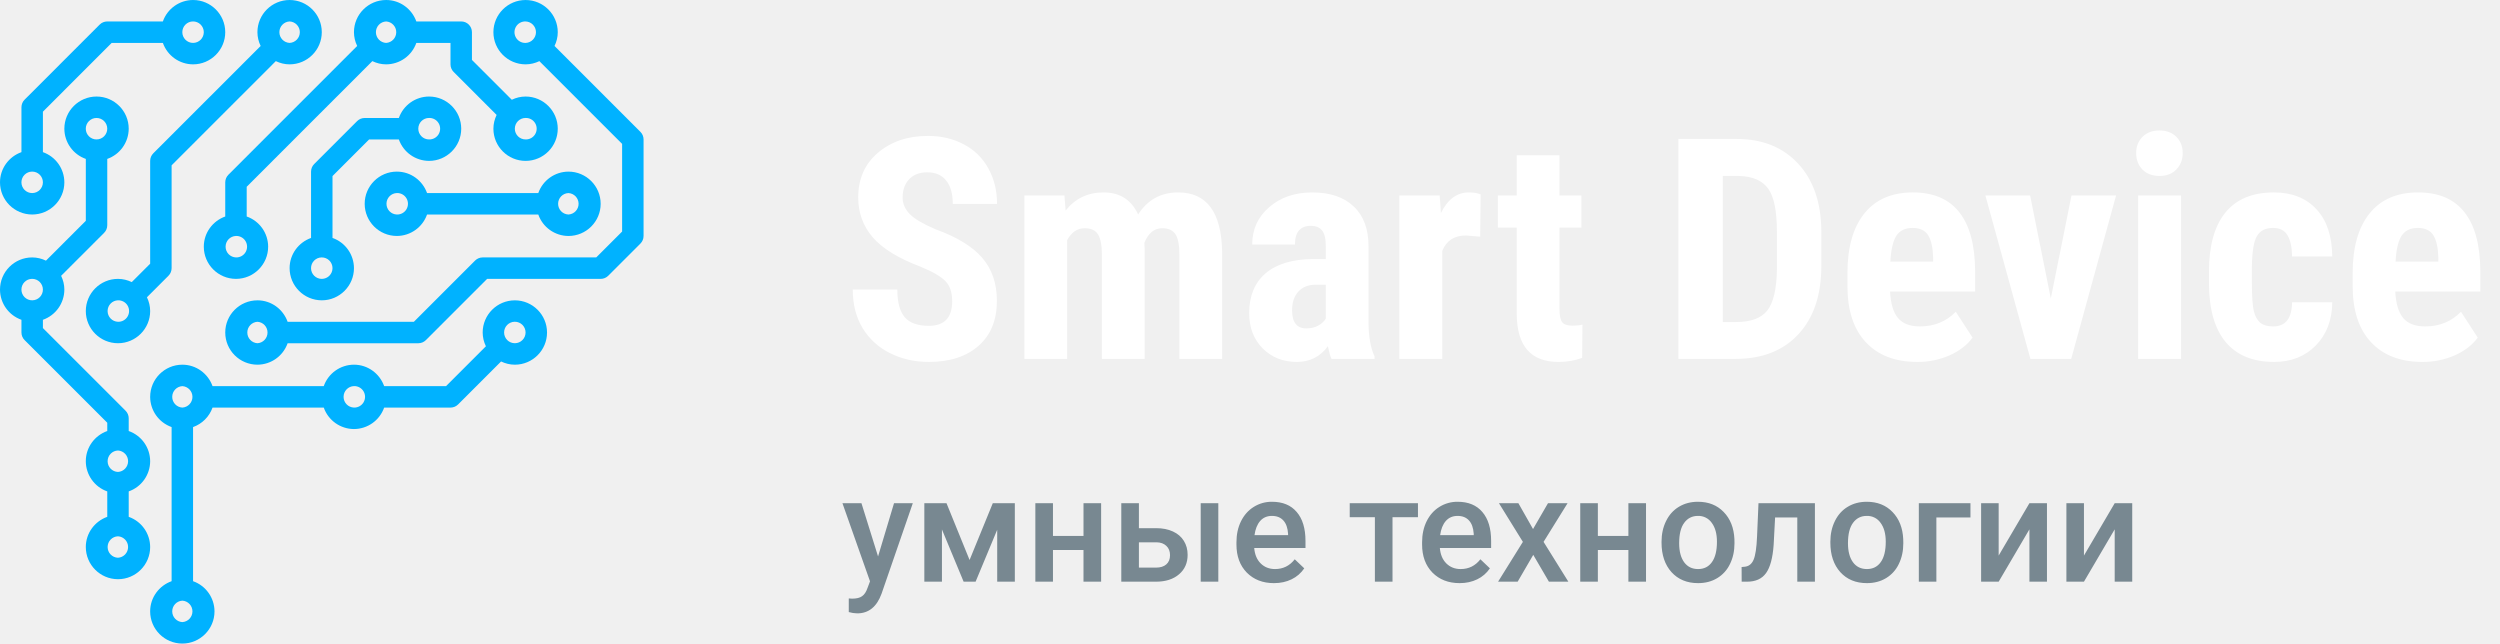
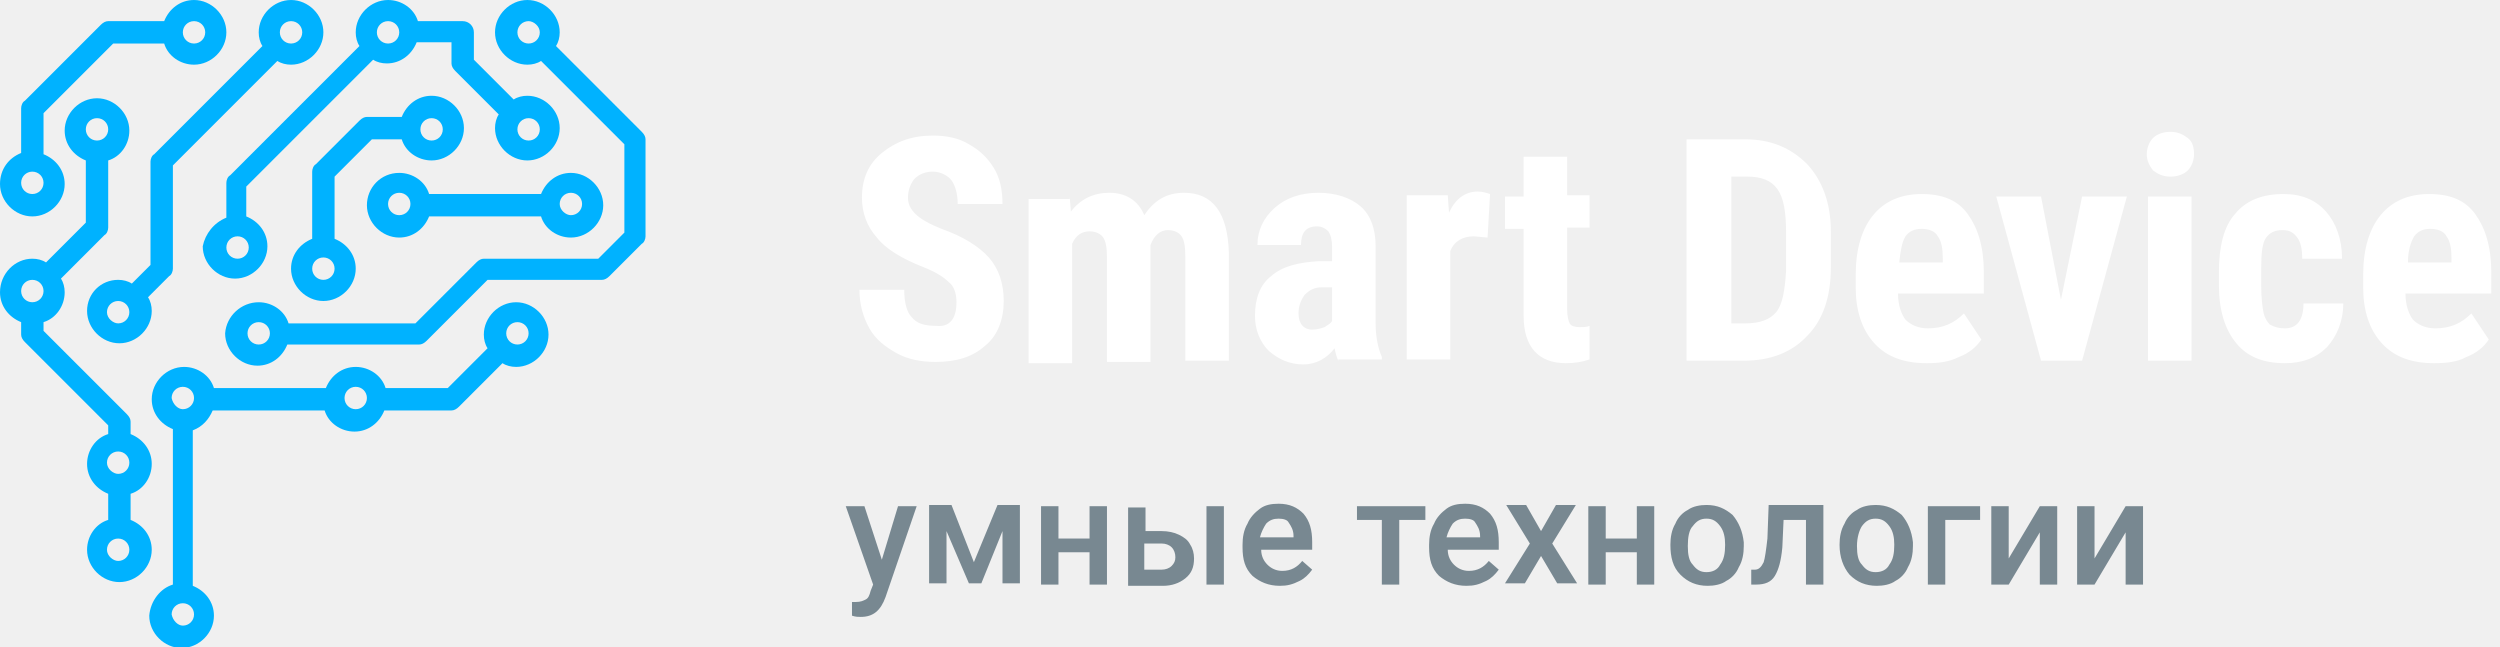
- <svg xmlns="http://www.w3.org/2000/svg" width="202" height="52" fill="none">
-   <path d="M76.936 24.337c0-.724-.188-1.27-.562-1.636-.366-.374-1.038-.76-2.014-1.16-1.782-.675-3.064-1.464-3.845-2.368-.782-.911-1.172-1.985-1.172-3.222 0-1.498.529-2.698 1.587-3.601 1.066-.912 2.417-1.368 4.052-1.368 1.09 0 2.063.232 2.918.696a4.708 4.708 0 011.965 1.941c.464.838.696 1.79.696 2.857h-3.577c0-.83-.179-1.461-.537-1.892-.35-.44-.858-.66-1.526-.66-.626 0-1.115.188-1.465.562-.35.366-.524.862-.524 1.49 0 .487.195.93.586 1.33.39.39 1.082.797 2.075 1.22 1.733.627 2.99 1.396 3.772 2.308.79.911 1.184 2.07 1.184 3.479 0 1.546-.493 2.754-1.477 3.625-.985.87-2.324 1.306-4.016 1.306-1.148 0-2.194-.236-3.138-.708a5.35 5.35 0 01-2.221-2.026c-.53-.88-.794-1.917-.794-3.113h3.601c0 1.025.2 1.77.599 2.234.398.464 1.05.696 1.953.696 1.253 0 1.88-.664 1.88-1.99zm9.07-8.545l.097 1.22c.773-.976 1.794-1.464 3.064-1.464 1.318 0 2.25.594 2.795 1.782.757-1.188 1.835-1.782 3.235-1.782 2.311 0 3.495 1.599 3.552 4.797V29h-3.454v-8.435c0-.765-.106-1.31-.317-1.636-.212-.325-.57-.488-1.075-.488-.643 0-1.123.395-1.44 1.184l.024.415V29h-3.454v-8.41c0-.758-.102-1.303-.305-1.636-.204-.342-.566-.513-1.087-.513-.594 0-1.066.321-1.416.964V29h-3.454V15.792h3.234zM107.586 29c-.097-.203-.195-.545-.293-1.025-.618.846-1.456 1.27-2.514 1.27-1.107 0-2.027-.367-2.759-1.1-.724-.732-1.086-1.68-1.086-2.844 0-1.383.439-2.453 1.318-3.21.887-.757 2.161-1.144 3.821-1.16h1.05V19.87c0-.594-.102-1.013-.306-1.257-.203-.244-.5-.366-.891-.366-.862 0-1.294.504-1.294 1.513h-3.454c0-1.22.455-2.226 1.367-3.015.919-.797 2.079-1.196 3.479-1.196 1.448 0 2.567.378 3.357 1.135.797.749 1.196 1.823 1.196 3.223v6.213c.016 1.14.179 2.03.488 2.674V29h-3.479zm-2.038-2.466c.382 0 .708-.077.976-.232.269-.154.468-.337.599-.55v-2.746h-.831c-.585 0-1.049.188-1.391.562-.334.374-.501.875-.501 1.501 0 .977.383 1.465 1.148 1.465zm14.05-7.41l-1.147-.097c-.944 0-1.583.415-1.917 1.245V29h-3.467V15.792h3.26l.097 1.428c.546-1.115 1.298-1.672 2.259-1.672.39 0 .708.053.952.159l-.037 3.418zm6.409-6.58v3.248h1.77v2.6h-1.77v6.555c0 .521.069.88.207 1.075.147.195.424.293.83.293.334 0 .607-.029.818-.086l-.024 2.686c-.586.22-1.221.33-1.904.33-2.23 0-3.357-1.279-3.382-3.834v-7.019h-1.526v-2.6h1.526v-3.247h3.455zM135.615 29V11.227h4.699c2.076 0 3.728.659 4.957 1.977 1.236 1.319 1.867 3.125 1.892 5.42v2.88c0 2.336-.619 4.172-1.856 5.506-1.229 1.327-2.925 1.99-5.09 1.99h-4.602zm3.589-14.783v11.804h1.074c1.196 0 2.038-.313 2.527-.94.488-.634.744-1.725.769-3.27v-3.09c0-1.66-.232-2.815-.696-3.466-.464-.66-1.253-1.005-2.368-1.038h-1.306zm15.71 15.027c-1.774 0-3.157-.529-4.15-1.587-.993-1.058-1.49-2.571-1.49-4.54v-1.05c0-2.084.456-3.691 1.368-4.822.911-1.132 2.217-1.697 3.918-1.697 1.66 0 2.909.533 3.748 1.599.838 1.058 1.265 2.629 1.281 4.712v1.697h-6.872c.049.976.264 1.692.647 2.148.382.448.972.671 1.77.671 1.155 0 2.12-.394 2.893-1.184l1.355 2.088c-.423.586-1.038 1.062-1.843 1.428a6.392 6.392 0 01-2.625.537zm-2.173-8.105h3.455v-.318c-.016-.79-.147-1.387-.391-1.794-.244-.407-.667-.61-1.269-.61-.603 0-1.042.215-1.319.646-.268.432-.427 1.123-.476 2.076zm12.964 2.978l1.672-8.325h3.602L167.353 29h-3.296l-3.638-13.208h3.614l1.672 8.325zM176.228 29h-3.467V15.792h3.467V29zm-3.626-16.626c0-.537.171-.976.513-1.318.342-.342.797-.513 1.367-.513s1.025.17 1.367.513c.342.342.513.78.513 1.318 0 .529-.171.968-.513 1.318-.334.35-.789.525-1.367.525s-1.038-.175-1.379-.525c-.334-.35-.501-.789-.501-1.318zm11.072 14.001c1.001 0 1.509-.65 1.526-1.953h3.247c-.016 1.44-.46 2.604-1.331 3.492-.871.887-1.994 1.33-3.369 1.33-1.701 0-2.999-.529-3.894-1.587-.895-1.058-1.351-2.616-1.367-4.675v-1.05c0-2.075.439-3.658 1.318-4.748.887-1.09 2.193-1.636 3.919-1.636 1.456 0 2.604.451 3.442 1.355.838.895 1.266 2.169 1.282 3.82H185.2c-.008-.74-.131-1.31-.367-1.708-.236-.4-.626-.599-1.171-.599-.603 0-1.034.216-1.294.648-.261.423-.399 1.249-.415 2.477v1.343c0 1.075.053 1.827.158 2.259.106.423.281.736.525.94.244.195.59.293 1.038.293zm12.06 2.87c-1.774 0-3.157-.53-4.15-1.588-.993-1.058-1.489-2.571-1.489-4.54v-1.05c0-2.084.455-3.691 1.367-4.822.911-1.132 2.218-1.697 3.918-1.697 1.661 0 2.91.533 3.748 1.599.838 1.058 1.265 2.629 1.282 4.712v1.697h-6.873c.049.976.265 1.692.647 2.148.383.448.973.671 1.77.671 1.156 0 2.12-.394 2.893-1.184l1.355 2.088c-.423.586-1.037 1.062-1.843 1.428a6.392 6.392 0 01-2.625.537zm-2.172-8.106h3.454v-.318c-.016-.79-.146-1.387-.391-1.794-.244-.407-.667-.61-1.269-.61-.602 0-1.042.215-1.318.646-.269.432-.428 1.123-.476 2.076z" fill="#fff" />
-   <path d="M70.947 44.96l1.29-4.3h1.517l-2.52 7.3c-.386 1.067-1.043 1.6-1.968 1.6a2.55 2.55 0 01-.686-.105v-1.102l.27.018c.359 0 .629-.066.808-.2.184-.128.328-.347.434-.655l.205-.545-2.227-6.31h1.536l1.341 4.3zm7.395.288l1.875-4.588h1.781V47h-1.424v-4.195L78.828 47h-.967l-1.752-4.219V47h-1.423v-6.34h1.792l1.864 4.588zM88.97 47h-1.424v-2.56H85.08V47h-1.424v-6.34h1.424v2.643h2.467V40.66h1.424V47zm3.052-4.324h1.395c.52 0 .973.09 1.36.27.386.179.679.431.878.755.203.324.305.701.305 1.131 0 .652-.23 1.176-.692 1.57-.46.395-1.074.594-1.84.598H90.6v-6.34h1.424v2.016zM98.44 47h-1.423v-6.34h1.423V47zm-6.416-3.182v2.045h1.39c.347 0 .62-.086.82-.258.203-.175.304-.423.304-.744 0-.32-.1-.572-.299-.755-.195-.188-.46-.284-.797-.288h-1.418zm10.916 3.3c-.902 0-1.634-.284-2.197-.85-.558-.57-.838-1.328-.838-2.274v-.176c0-.633.121-1.197.364-1.693.246-.5.589-.889 1.031-1.166a2.715 2.715 0 011.476-.416c.864 0 1.53.275 1.998.826.473.55.709 1.33.709 2.338v.574h-4.142c.043.524.217.938.521 1.242.309.305.696.457 1.16.457.653 0 1.184-.263 1.594-.79l.768.732a2.58 2.58 0 01-1.02.885c-.422.207-.896.31-1.424.31zm-.169-5.433c-.391 0-.708.137-.95.41-.238.274-.39.655-.457 1.143h2.713v-.105c-.031-.477-.158-.836-.381-1.078-.222-.246-.531-.37-.925-.37zm11.8.106h-2.056V47h-1.424v-5.209h-2.033v-1.13h5.513v1.13zm3.369 5.326c-.902 0-1.634-.283-2.197-.85-.558-.57-.838-1.328-.838-2.273v-.176c0-.633.121-1.197.364-1.693.246-.5.589-.889 1.031-1.166a2.715 2.715 0 011.476-.416c.864 0 1.53.275 1.998.826.473.55.709 1.33.709 2.338v.574h-4.142c.043.524.217.938.521 1.242.309.305.696.457 1.16.457.653 0 1.184-.263 1.594-.79l.768.732a2.58 2.58 0 01-1.02.885c-.422.207-.896.31-1.424.31zm-.169-5.431c-.391 0-.708.136-.95.41-.238.273-.39.654-.457 1.142h2.713v-.105c-.031-.477-.158-.836-.381-1.078-.222-.246-.531-.37-.925-.37zm6.099 1.06l1.207-2.086h1.582l-1.939 3.123L126.723 47h-1.571l-1.265-2.168-1.26 2.168h-1.582l2.004-3.217-1.934-3.123h1.571l1.183 2.086zM132.998 47h-1.424v-2.56h-2.467V47h-1.423v-6.34h1.423v2.643h2.467V40.66h1.424V47zm1.254-3.228c0-.622.123-1.18.369-1.676.246-.5.592-.883 1.037-1.149.446-.27.957-.404 1.535-.404.856 0 1.549.275 2.08.826.536.55.825 1.281.868 2.191l.005.334c0 .626-.121 1.184-.363 1.676a2.638 2.638 0 01-1.031 1.143c-.445.27-.961.404-1.547.404-.894 0-1.611-.297-2.15-.89-.535-.598-.803-1.393-.803-2.385v-.07zm1.424.123c0 .652.135 1.164.404 1.535.27.367.645.55 1.125.55.481 0 .854-.187 1.119-.562.27-.375.405-.924.405-1.646 0-.641-.139-1.149-.417-1.524a1.31 1.31 0 00-1.119-.563c-.464 0-.834.186-1.107.557-.274.367-.41.918-.41 1.653zm10.969-3.235V47h-1.424v-5.191h-1.793l-.117 2.209c-.075 1.062-.28 1.826-.616 2.29-.332.462-.841.692-1.529.692h-.439l-.006-1.184.293-.029c.312-.043.539-.232.679-.568.145-.34.237-.957.276-1.852l.117-2.707h4.559zm1.248 3.112c0-.622.123-1.18.369-1.676.246-.5.592-.883 1.037-1.149.445-.27.957-.404 1.535-.404.855 0 1.549.275 2.08.826.535.55.824 1.281.867 2.191l.006.334c0 .626-.121 1.184-.363 1.676a2.638 2.638 0 01-1.031 1.143c-.446.27-.961.404-1.547.404-.895 0-1.612-.297-2.151-.89-.535-.598-.802-1.393-.802-2.385v-.07zm1.423.123c0 .652.135 1.164.405 1.535.269.367.644.55 1.125.55.48 0 .853-.187 1.119-.562.269-.375.404-.924.404-1.646 0-.641-.139-1.149-.416-1.524a1.31 1.31 0 00-1.119-.563c-.465 0-.834.186-1.107.557-.274.367-.411.918-.411 1.653zm9.897-2.086h-2.754V47h-1.418v-6.34h4.172v1.149zm4.764-1.149h1.418V47h-1.418v-4.23L161.492 47h-1.418v-6.34h1.418v4.23l2.485-4.23zm6.89 0h1.418V47h-1.418v-4.23L168.383 47h-1.418v-6.34h1.418v4.23l2.484-4.23z" fill="#788891" />
-   <path d="M32.067 13.867c1.128 0 2.081.727 2.44 1.733h8.986a2.596 2.596 0 012.44-1.733c1.434 0 2.6 1.166 2.6 2.6 0 1.433-1.166 2.6-2.6 2.6a2.597 2.597 0 01-2.44-1.734h-8.987a2.597 2.597 0 01-2.44 1.733 2.603 2.603 0 01-2.6-2.6c0-1.433 1.167-2.6 2.6-2.6zm13.866 3.466a.868.868 0 000-1.733.867.867 0 000 1.733zm-13.866 0a.868.868 0 10-.002-1.735.868.868 0 00.002 1.735z" fill="#00B2FF" />
-   <path d="M25.133 19.226v-5.36c0-.23.091-.45.254-.612l3.467-3.467a.864.864 0 01.613-.254h2.76a2.596 2.596 0 012.44-1.733c1.433 0 2.6 1.166 2.6 2.6 0 1.433-1.167 2.6-2.6 2.6a2.596 2.596 0 01-2.44-1.733h-2.402l-2.958 2.958v5a2.596 2.596 0 011.733 2.441c0 1.434-1.167 2.6-2.6 2.6a2.603 2.603 0 01-2.6-2.6c0-1.128.727-2.081 1.733-2.44zm9.534-7.96a.868.868 0 10-.002-1.735.868.868 0 00.002 1.736zM26 22.534a.867.867 0 10-.002-1.735.867.867 0 00.002 1.735zm-16.467-.001c.4 0 .775.098 1.114.26l1.486-1.485V13c0-.23.091-.45.254-.613l8.674-8.673A2.556 2.556 0 0120.8 2.6c0-1.433 1.166-2.6 2.6-2.6C24.834 0 26 1.167 26 2.6s-1.166 2.6-2.6 2.6c-.4 0-.775-.098-1.114-.261l-8.42 8.42v8.307c0 .23-.09.451-.253.613l-1.74 1.74c.162.34.26.714.26 1.114 0 1.433-1.166 2.6-2.6 2.6a2.603 2.603 0 01-2.6-2.6c0-1.433 1.167-2.6 2.6-2.6zM23.4 3.467a.868.868 0 000-1.734.868.868 0 000 1.734zM9.533 26a.868.868 0 10-.001-1.735A.868.868 0 009.533 26zm-7.8-13.707V8.667c0-.231.091-.451.254-.613l6.067-6.067a.864.864 0 01.613-.254h4.492A2.597 2.597 0 0115.6 0c1.433 0 2.6 1.167 2.6 2.6s-1.167 2.6-2.6 2.6a2.597 2.597 0 01-2.44-1.733H9.024L3.467 9.025v3.268a2.596 2.596 0 011.733 2.44c0 1.433-1.167 2.6-2.6 2.6a2.603 2.603 0 01-2.6-2.6c0-1.128.727-2.082 1.733-2.44zM15.6 3.467a.867.867 0 10-.002-1.735.867.867 0 00.002 1.735zM2.6 15.6a.867.867 0 10-.002-1.735A.867.867 0 002.6 15.6zm11.266 31.36V34.507a2.597 2.597 0 01-1.733-2.44c0-1.434 1.167-2.6 2.6-2.6 1.129 0 2.082.726 2.44 1.733h8.986a2.597 2.597 0 012.441-1.734c1.128 0 2.082.727 2.44 1.733h5.001l3.22-3.22A2.557 2.557 0 0139 26.867c0-1.433 1.166-2.6 2.6-2.6 1.433 0 2.6 1.167 2.6 2.6 0 1.434-1.167 2.6-2.6 2.6-.4 0-.775-.098-1.114-.26l-3.473 3.473a.864.864 0 01-.613.254h-5.36a2.597 2.597 0 01-2.44 1.733 2.597 2.597 0 01-2.44-1.733h-8.987a2.598 2.598 0 01-1.574 1.574V46.96a2.596 2.596 0 011.733 2.44c0 1.434-1.166 2.6-2.6 2.6a2.603 2.603 0 01-2.6-2.6c0-1.128.728-2.082 1.734-2.44zM41.6 27.732a.867.867 0 10-.002-1.735.867.867 0 00.002 1.735zm-13 5.2a.868.868 0 10-.002-1.735.868.868 0 00.002 1.735zM14.733 50.266a.868.868 0 000-1.733.868.868 0 000 1.733zm0-17.333a.868.868 0 000-1.733.868.868 0 000 1.733z" fill="#00B2FF" />
-   <path d="M18.2 17.492v-2.759c0-.23.091-.45.254-.613L28.86 3.714A2.556 2.556 0 0128.6 2.6c0-1.433 1.166-2.6 2.6-2.6 1.128 0 2.082.727 2.44 1.733h3.627c.478 0 .866.388.866.867v2.241l3.22 3.22a2.556 2.556 0 011.114-.261c1.433 0 2.6 1.166 2.6 2.6 0 1.433-1.167 2.6-2.6 2.6a2.603 2.603 0 01-2.6-2.6c0-.4.098-.775.26-1.114l-3.473-3.473A.863.863 0 0136.4 5.2V3.467h-2.76A2.596 2.596 0 0131.2 5.2c-.4 0-.775-.098-1.114-.261L19.933 15.092v2.4a2.596 2.596 0 011.734 2.441c0 1.433-1.167 2.6-2.6 2.6a2.603 2.603 0 01-2.6-2.6c0-1.128.727-2.082 1.733-2.44zm24.267-6.226a.868.868 0 10-.002-1.735.868.868 0 00.002 1.736zM31.2 3.467a.868.868 0 000-1.733.868.868 0 000 1.734zM19.067 20.8a.868.868 0 10-.002-1.735.868.868 0 00.002 1.735z" fill="#00B2FF" />
-   <path d="M20.8 24.266c1.128 0 2.082.727 2.44 1.734h10.201l4.946-4.946A.864.864 0 0139 20.8h9.175l2.092-2.092v-7.083L43.58 4.94c-.338.163-.713.26-1.113.26a2.603 2.603 0 01-2.6-2.599c0-1.433 1.166-2.6 2.6-2.6 1.433 0 2.6 1.167 2.6 2.6 0 .4-.098.775-.261 1.114l6.94 6.94a.863.863 0 01.254.613v7.8c0 .23-.091.45-.254.612l-2.6 2.6a.864.864 0 01-.613.254H39.36l-4.946 4.946a.864.864 0 01-.613.254H23.24a2.596 2.596 0 01-2.44 1.733 2.603 2.603 0 01-2.6-2.6c0-1.433 1.166-2.6 2.6-2.6zM42.467 1.733a.868.868 0 10.001 1.735.868.868 0 00-.001-1.735zm-21.667 26a.868.868 0 000-1.733.868.868 0 000 1.733zM2.6 20.8c.4 0 .775.098 1.114.26l3.22-3.219v-5A2.596 2.596 0 015.2 10.4c0-1.434 1.167-2.6 2.6-2.6s2.6 1.166 2.6 2.6a2.596 2.596 0 01-1.733 2.44v5.36c0 .23-.091.45-.254.613l-3.474 3.473c.163.339.261.713.261 1.114a2.597 2.597 0 01-1.733 2.44v.668l6.679 6.679a.863.863 0 01.254.613v1.026a2.596 2.596 0 011.733 2.44 2.596 2.596 0 01-1.733 2.44v2.054a2.596 2.596 0 011.733 2.44c0 1.434-1.166 2.6-2.6 2.6a2.603 2.603 0 01-2.6-2.6c0-1.128.727-2.082 1.734-2.44v-2.053a2.596 2.596 0 01-1.734-2.44c0-1.13.727-2.083 1.734-2.441v-.668l-6.68-6.679a.863.863 0 01-.254-.613V25.84A2.597 2.597 0 010 23.4c0-1.434 1.167-2.6 2.6-2.6zm5.2-9.534a.867.867 0 10-.002-1.734.867.867 0 00.002 1.735zm1.733 33.8a.868.868 0 000-1.733.867.867 0 000 1.733zm0-6.933a.868.868 0 000-1.733.867.867 0 000 1.733zM2.6 24.266a.867.867 0 10-.002-1.735.867.867 0 00.002 1.735z" fill="#00B2FF" />
+ <svg xmlns="http://www.w3.org/2000/svg" version="1.1" id="Layer_1" x="0" y="0" viewBox="-1548 1125 201 52" xml:space="preserve">
+   <style>.st2{fill:#00b2ff}</style>
+   <path d="M-1471.1 1149.3c0-.7-.2-1.3-.6-1.6-.4-.4-1-.8-2-1.2-1.8-.7-3.1-1.5-3.8-2.4-.8-.9-1.2-2-1.2-3.2 0-1.5.5-2.7 1.6-3.6 1.1-.9 2.4-1.4 4.1-1.4 1.1 0 2.1.2 2.9.7.9.5 1.5 1.1 2 1.9.5.8.7 1.8.7 2.9h-3.6c0-.8-.2-1.5-.5-1.9-.3-.4-.9-.7-1.5-.7s-1.1.2-1.5.6c-.3.4-.5.9-.5 1.5 0 .5.2.9.6 1.3.4.4 1.1.8 2.1 1.2 1.7.6 3 1.4 3.8 2.3.8.9 1.2 2.1 1.2 3.5 0 1.5-.5 2.8-1.5 3.6-1 .9-2.3 1.3-4 1.3-1.1 0-2.2-.2-3.1-.7-.9-.5-1.7-1.1-2.2-2-.5-.9-.8-1.9-.8-3.1h3.6c0 1 .2 1.8.6 2.2.4.5 1 .7 2 .7 1 .1 1.6-.5 1.6-1.9zm9.1-8.5l.1 1.2c.8-1 1.8-1.5 3.1-1.5s2.3.6 2.8 1.8c.8-1.2 1.8-1.8 3.2-1.8 2.3 0 3.5 1.6 3.6 4.8v8.7h-3.5v-8.4c0-.8-.1-1.3-.3-1.6s-.6-.5-1.1-.5c-.6 0-1.1.4-1.4 1.2v9.4h-3.5v-8.4c0-.8-.1-1.3-.3-1.6-.2-.3-.6-.5-1.1-.5-.6 0-1.1.3-1.4 1v9.6h-3.5V1141h3.3zm21.6 13.2c-.1-.2-.2-.5-.3-1-.6.8-1.5 1.3-2.5 1.3-1.1 0-2-.4-2.8-1.1-.7-.7-1.1-1.7-1.1-2.8 0-1.4.4-2.5 1.3-3.2.9-.8 2.2-1.1 3.8-1.2h1.1v-1.1c0-.6-.1-1-.3-1.3-.2-.2-.5-.4-.9-.4-.9 0-1.3.5-1.3 1.5h-3.5c0-1.2.5-2.2 1.4-3 .9-.8 2.1-1.2 3.5-1.2s2.6.4 3.4 1.1c.8.7 1.2 1.8 1.2 3.2v6.2c0 1.1.2 2 .5 2.7v.2h-3.5zm-2.1-2.5c.4 0 .7-.1 1-.2.3-.2.5-.3.6-.5v-2.7h-.8c-.6 0-1 .2-1.4.6-.3.4-.5.9-.5 1.5 0 .8.4 1.3 1.1 1.3zm14.1-7.4l-1.1-.1c-.9 0-1.6.4-1.9 1.2v8.7h-3.5v-13.2h3.3l.1 1.4c.5-1.1 1.3-1.7 2.3-1.7.4 0 .7.1 1 .2l-.2 3.5zm6.4-6.6v3.2h1.8v2.6h-1.8v6.6c0 .5.1.9.2 1.1.1.2.4.3.8.3.3 0 .6 0 .8-.1v2.7c-.6.2-1.2.3-1.9.3-2.2 0-3.4-1.3-3.4-3.8v-7h-1.5v-2.6h1.5v-3.2h3.5zm9.6 16.5v-17.8h4.7c2.1 0 3.7.7 5 2 1.2 1.3 1.9 3.1 1.9 5.4v2.9c0 2.3-.6 4.2-1.9 5.5-1.2 1.3-2.9 2-5.1 2h-4.6zm3.6-14.8v11.8h1.1c1.2 0 2-.3 2.5-.9.5-.6.7-1.7.8-3.3v-3.1c0-1.7-.2-2.8-.7-3.5-.5-.7-1.3-1-2.4-1h-1.3zm15.7 15c-1.8 0-3.2-.5-4.2-1.6s-1.5-2.6-1.5-4.5v-1c0-2.1.5-3.7 1.4-4.8.9-1.1 2.2-1.7 3.9-1.7 1.7 0 2.9.5 3.7 1.6.8 1.1 1.3 2.6 1.3 4.7v1.7h-6.9c0 1 .3 1.7.6 2.1.4.4 1 .7 1.8.7 1.2 0 2.1-.4 2.9-1.2l1.4 2.1c-.4.6-1 1.1-1.8 1.4-.8.4-1.6.5-2.6.5zm-2.2-8.1h3.5v-.3c0-.8-.1-1.4-.4-1.8-.2-.4-.7-.6-1.3-.6-.6 0-1 .2-1.3.6-.3.5-.4 1.2-.5 2.1zm13 3l1.7-8.3h3.6l-3.6 13.2h-3.3l-3.6-13.2h3.6l1.6 8.3zm10.5 4.9h-3.5v-13.2h3.5v13.2zm-3.6-16.6c0-.5.2-1 .5-1.3s.8-.5 1.4-.5c.6 0 1 .2 1.4.5s.5.8.5 1.3-.2 1-.5 1.3c-.3.3-.8.5-1.4.5-.6 0-1-.2-1.4-.5-.3-.4-.5-.8-.5-1.3zm11.1 14c1 0 1.5-.7 1.5-2h3.2c0 1.4-.5 2.6-1.3 3.5-.9.9-2 1.3-3.4 1.3-1.7 0-3-.5-3.9-1.6s-1.4-2.6-1.4-4.7v-1c0-2.1.4-3.7 1.3-4.7.9-1.1 2.2-1.6 3.9-1.6 1.5 0 2.6.5 3.4 1.4.8.9 1.3 2.2 1.3 3.8h-3.2c0-.7-.1-1.3-.4-1.7s-.6-.6-1.2-.6-1 .2-1.3.6c-.3.4-.4 1.2-.4 2.5v1.3c0 1.1.1 1.8.2 2.3.1.4.3.7.5.9.4.2.7.3 1.2.3zm12 2.8c-1.8 0-3.2-.5-4.2-1.6s-1.5-2.6-1.5-4.5v-1c0-2.1.5-3.7 1.4-4.8.9-1.1 2.2-1.7 3.9-1.7 1.7 0 2.9.5 3.7 1.6.8 1.1 1.3 2.6 1.3 4.7v1.7h-6.9c0 1 .3 1.7.6 2.1.4.4 1 .7 1.8.7 1.2 0 2.1-.4 2.9-1.2l1.4 2.1c-.4.6-1 1.1-1.8 1.4-.7.4-1.6.5-2.6.5zm-2.1-8.1h3.5v-.3c0-.8-.1-1.4-.4-1.8-.2-.4-.7-.6-1.3-.6-.6 0-1 .2-1.3.6-.3.5-.5 1.2-.5 2.1z" fill="#fff" />
+   <path d="M-1477.1 1170l1.3-4.3h1.5l-2.5 7.3c-.4 1.1-1 1.6-2 1.6-.2 0-.4 0-.7-.1v-1.1h.3c.4 0 .6-.1.8-.2.2-.1.3-.3.4-.7l.2-.5-2.2-6.3h1.5l1.4 4.3zm7.4.2l1.9-4.6h1.8v6.3h-1.4v-4.2l-1.7 4.2h-1l-1.8-4.2v4.2h-1.4v-6.3h1.8l1.8 4.6zm10.7 1.8h-1.4v-2.6h-2.5v2.6h-1.4v-6.3h1.4v2.6h2.5v-2.6h1.4v6.3zm3-4.3h1.4c.5 0 1 .1 1.4.3s.7.4.9.8c.2.3.3.7.3 1.1 0 .7-.2 1.2-.7 1.6s-1.1.6-1.8.6h-2.8v-6.3h1.4v1.9zm6.4 4.3h-1.4v-6.3h1.4v6.3zm-6.4-3.2v2h1.4c.3 0 .6-.1.8-.3.2-.2.3-.4.3-.7s-.1-.6-.3-.8c-.2-.2-.5-.3-.8-.3h-1.4zm10.9 3.3c-.9 0-1.6-.3-2.2-.8-.6-.6-.8-1.3-.8-2.3v-.2c0-.6.1-1.2.4-1.7.2-.5.6-.9 1-1.2.4-.3.9-.4 1.5-.4.9 0 1.5.3 2 .8.5.6.7 1.3.7 2.3v.6h-4.1c0 .5.2.9.5 1.2.3.3.7.5 1.2.5.7 0 1.2-.3 1.6-.8l.8.7c-.3.4-.6.7-1 .9-.6.3-1 .4-1.6.4zm-.1-5.4c-.4 0-.7.1-1 .4-.2.3-.4.7-.5 1.1h2.7v-.1c0-.5-.2-.8-.4-1.1-.1-.2-.4-.3-.8-.3zm11.8.1h-2.1v5.2h-1.4v-5.2h-2v-1.1h5.5v1.1zm3.3 5.3c-.9 0-1.6-.3-2.2-.8-.6-.6-.8-1.3-.8-2.3v-.2c0-.6.1-1.2.4-1.7.2-.5.6-.9 1-1.2.4-.3.9-.4 1.5-.4.9 0 1.5.3 2 .8.5.6.7 1.3.7 2.3v.6h-4.1c0 .5.2.9.5 1.2.3.3.7.5 1.2.5.7 0 1.2-.3 1.6-.8l.8.7c-.3.4-.6.7-1 .9-.6.3-1 .4-1.6.4zm-.1-5.4c-.4 0-.7.1-1 .4-.2.3-.4.7-.5 1.1h2.7v-.1c0-.5-.2-.8-.4-1.1-.1-.2-.4-.3-.8-.3zm6.1 1l1.2-2.1h1.6l-1.9 3.1 2 3.2h-1.6l-1.3-2.2-1.3 2.2h-1.6l2-3.2-1.9-3.1h1.6l1.2 2.1zm9.1 4.3h-1.4v-2.6h-2.5v2.6h-1.4v-6.3h1.4v2.6h2.5v-2.6h1.4v6.3zm1.3-3.2c0-.6.1-1.2.4-1.7.2-.5.6-.9 1-1.1.4-.3 1-.4 1.5-.4.9 0 1.5.3 2.1.8.5.6.8 1.3.9 2.2v.3c0 .6-.1 1.2-.4 1.7-.2.5-.6.9-1 1.1-.4.3-1 .4-1.5.4-.9 0-1.6-.3-2.2-.9-.6-.6-.8-1.4-.8-2.4zm1.4.1c0 .7.1 1.2.4 1.5.3.4.6.6 1.1.6.5 0 .9-.2 1.1-.6.3-.4.4-.9.4-1.6 0-.6-.1-1.1-.4-1.5-.3-.4-.6-.6-1.1-.6-.5 0-.8.2-1.1.6-.3.3-.4.9-.4 1.6zm10.9-3.2v6.3h-1.4v-5.2h-1.8l-.1 2.2c-.1 1.1-.3 1.8-.6 2.3-.3.5-.8.7-1.5.7h-.4v-1.2h.3c.3 0 .5-.2.7-.6.1-.3.2-1 .3-1.9l.1-2.7h4.4zm1.3 3.1c0-.6.1-1.2.4-1.7.2-.5.6-.9 1-1.1.4-.3 1-.4 1.5-.4.9 0 1.5.3 2.1.8.5.6.8 1.3.9 2.2v.3c0 .6-.1 1.2-.4 1.7-.2.5-.6.9-1 1.1-.4.3-1 .4-1.5.4-.9 0-1.6-.3-2.2-.9-.5-.6-.8-1.4-.8-2.4zm1.4.1c0 .7.1 1.2.4 1.5.3.4.6.6 1.1.6.5 0 .9-.2 1.1-.6.3-.4.4-.9.4-1.6 0-.6-.1-1.1-.4-1.5-.3-.4-.6-.6-1.1-.6-.5 0-.8.2-1.1.6-.2.3-.4.9-.4 1.6zm9.9-2.1h-2.8v5.2h-1.4v-6.3h4.2v1.1zm4.8-1.1h1.4v6.3h-1.4v-4.2l-2.5 4.2h-1.4v-6.3h1.4v4.2l2.5-4.2zm6.9 0h1.4v6.3h-1.4v-4.2l-2.5 4.2h-1.4v-6.3h1.4v4.2l2.5-4.2z" fill="#788891" />
+   <path class="st2" d="M-1515.9 1138.9c1.1 0 2.1.7 2.4 1.7h9c.4-1 1.3-1.7 2.4-1.7 1.4 0 2.6 1.2 2.6 2.6s-1.2 2.6-2.6 2.6c-1.1 0-2.1-.7-2.4-1.7h-9c-.4 1-1.3 1.7-2.4 1.7-1.4 0-2.6-1.2-2.6-2.6s1.1-2.6 2.6-2.6zm13.8 3.4c.5 0 .9-.4.9-.9s-.4-.9-.9-.9-.9.4-.9.9.5.9.9.9zm-13.8 0c.5 0 .9-.4.9-.9s-.4-.9-.9-.9-.9.4-.9.9.4.9.9.9z" />
+   <path class="st2" d="M-1522.9 1144.2v-5.4c0-.2.1-.5.3-.6l3.5-3.5c.2-.2.4-.3.6-.3h2.8c.4-1 1.3-1.7 2.4-1.7 1.4 0 2.6 1.2 2.6 2.6 0 1.4-1.2 2.6-2.6 2.6-1.1 0-2.1-.7-2.4-1.7h-2.4l-3 3v5c1 .4 1.7 1.3 1.7 2.4 0 1.4-1.2 2.6-2.6 2.6-1.4 0-2.6-1.2-2.6-2.6 0-1.1.7-2 1.7-2.4zm9.6-7.9c.5 0 .9-.4.9-.9s-.4-.9-.9-.9-.9.4-.9.9.4.9.9.9zm-8.7 11.2c.5 0 .9-.4.9-.9s-.4-.9-.9-.9-.9.4-.9.9.4.9.9.9zm-16.5 0c.4 0 .8.1 1.1.3l1.5-1.5v-8.3c0-.2.1-.5.3-.6l8.7-8.7c-.2-.3-.3-.7-.3-1.1 0-1.4 1.2-2.6 2.6-2.6s2.6 1.2 2.6 2.6-1.2 2.6-2.6 2.6c-.4 0-.8-.1-1.1-.3l-8.4 8.4v8.3c0 .2-.1.5-.3.6l-1.7 1.7c.2.3.3.7.3 1.1 0 1.4-1.2 2.6-2.6 2.6s-2.6-1.2-2.6-2.6 1.1-2.5 2.5-2.5zm13.9-19c.5 0 .9-.4.9-.9s-.4-.9-.9-.9-.9.4-.9.9.4.9.9.9zm-13.9 22.5c.5 0 .9-.4.9-.9s-.4-.9-.9-.9-.9.4-.9.9.5.9.9.9zm-7.8-13.7v-3.6c0-.2.1-.5.3-.6l6.1-6.1c.2-.2.4-.3.6-.3h4.5c.4-1 1.3-1.7 2.4-1.7 1.4 0 2.6 1.2 2.6 2.6s-1.2 2.6-2.6 2.6c-1.1 0-2.1-.7-2.4-1.7h-4.1l-5.6 5.6v3.3c1 .4 1.7 1.3 1.7 2.4 0 1.4-1.2 2.6-2.6 2.6s-2.6-1.2-2.6-2.6c0-1.2.7-2.1 1.7-2.5zm13.9-8.8c.5 0 .9-.4.9-.9s-.4-.9-.9-.9-.9.4-.9.9.4.9.9.9zm-13 12.1c.5 0 .9-.4.9-.9s-.4-.9-.9-.9-.9.4-.9.9.4.9.9.9zm11.3 31.4v-12.5c-1-.4-1.7-1.3-1.7-2.4 0-1.4 1.2-2.6 2.6-2.6 1.1 0 2.1.7 2.4 1.7h9c.4-1 1.3-1.7 2.4-1.7s2.1.7 2.4 1.7h5l3.2-3.2c-.2-.3-.3-.7-.3-1.1 0-1.4 1.2-2.6 2.6-2.6s2.6 1.2 2.6 2.6c0 1.4-1.2 2.6-2.6 2.6-.4 0-.8-.1-1.1-.3l-3.5 3.5c-.2.2-.4.3-.6.3h-5.4c-.4 1-1.3 1.7-2.4 1.7s-2.1-.7-2.4-1.7h-9c-.3.7-.8 1.3-1.6 1.6v12.5c1 .4 1.7 1.3 1.7 2.4 0 1.4-1.2 2.6-2.6 2.6s-2.6-1.2-2.6-2.6c.1-1.2.9-2.2 1.9-2.5zm27.7-19.3c.5 0 .9-.4.9-.9s-.4-.9-.9-.9-.9.4-.9.9.4.9.9.9zm-13 5.2c.5 0 .9-.4.9-.9s-.4-.9-.9-.9-.9.4-.9.9.4.9.9.9zm-13.9 17.4c.5 0 .9-.4.9-.9s-.4-.9-.9-.9-.9.4-.9.9c.1.5.5.9.9.9zm0-17.4c.5 0 .9-.4.9-.9s-.4-.9-.9-.9-.9.4-.9.9c.1.5.5.9.9.9z" />
+   <path class="st2" d="M-1529.8 1142.5v-2.8c0-.2.1-.5.3-.6l10.4-10.4c-.2-.3-.3-.7-.3-1.1 0-1.4 1.2-2.6 2.6-2.6 1.1 0 2.1.7 2.4 1.7h3.6c.5 0 .9.4.9.9v2.2l3.2 3.2c.3-.2.7-.3 1.1-.3 1.4 0 2.6 1.2 2.6 2.6 0 1.4-1.2 2.6-2.6 2.6s-2.6-1.2-2.6-2.6c0-.4.1-.8.3-1.1l-3.5-3.5c-.2-.2-.3-.4-.3-.6v-1.7h-2.8c-.4 1-1.3 1.7-2.4 1.7-.4 0-.8-.1-1.1-.3l-10.2 10.2v2.4c1 .4 1.7 1.3 1.7 2.4 0 1.4-1.2 2.6-2.6 2.6s-2.6-1.2-2.6-2.6c.2-1 .9-1.9 1.9-2.3zm24.3-6.2c.5 0 .9-.4.9-.9s-.4-.9-.9-.9-.9.4-.9.9.4.9.9.9zm-11.3-7.8c.5 0 .9-.4.9-.9s-.4-.9-.9-.9-.9.4-.9.9.4.9.9.9zm-12.1 17.3c.5 0 .9-.4.9-.9s-.4-.9-.9-.9-.9.4-.9.9.4.9.9.9z" />
+   <path class="st2" d="M-1527.2 1149.3c1.1 0 2.1.7 2.4 1.7h10.2l4.9-4.9c.2-.2.4-.3.6-.3h9.2l2.1-2.1v-7.1l-6.7-6.7c-.3.2-.7.3-1.1.3-1.4 0-2.6-1.2-2.6-2.6s1.2-2.6 2.6-2.6 2.6 1.2 2.6 2.6c0 .4-.1.8-.3 1.1l6.9 6.9c.2.2.3.4.3.6v7.8c0 .2-.1.5-.3.6l-2.6 2.6c-.2.2-.4.3-.6.3h-9.2l-4.9 4.9c-.2.2-.4.3-.6.3h-10.6c-.4 1-1.3 1.7-2.4 1.7-1.4 0-2.6-1.2-2.6-2.6.1-1.4 1.3-2.5 2.7-2.5zm21.7-22.6c-.5 0-.9.4-.9.9s.4.9.9.9.9-.4.9-.9-.5-.9-.9-.9zm-21.7 26c.5 0 .9-.4.9-.9s-.4-.9-.9-.9-.9.4-.9.9.4.9.9.9zm-18.2-6.9c.4 0 .8.1 1.1.3l3.2-3.2v-5c-1-.4-1.7-1.3-1.7-2.4 0-1.4 1.2-2.6 2.6-2.6s2.6 1.2 2.6 2.6c0 1.1-.7 2.1-1.7 2.4v5.4c0 .2-.1.5-.3.6l-3.5 3.5c.2.3.3.7.3 1.1 0 1.1-.7 2.1-1.7 2.4v.7l6.7 6.7c.2.2.3.4.3.6v1c1 .4 1.7 1.3 1.7 2.4s-.7 2.1-1.7 2.4v2.1c1 .4 1.7 1.3 1.7 2.4 0 1.4-1.2 2.6-2.6 2.6s-2.6-1.2-2.6-2.6c0-1.1.7-2.1 1.7-2.4v-2.1c-1-.4-1.7-1.3-1.7-2.4s.7-2.1 1.7-2.4v-.7l-6.7-6.7c-.2-.2-.3-.4-.3-.6v-1c-1-.4-1.7-1.3-1.7-2.4 0-1.5 1.2-2.7 2.6-2.7zm5.2-9.5c.5 0 .9-.4.9-.9s-.4-.9-.9-.9-.9.4-.9.9.4.9.9.9zm1.7 33.8c.5 0 .9-.4.9-.9s-.4-.9-.9-.9-.9.4-.9.9.5.9.9.9zm0-7c.5 0 .9-.4.9-.9s-.4-.9-.9-.9-.9.4-.9.9.5.9.9.9zm-6.9-13.8c.5 0 .9-.4.9-.9s-.4-.9-.9-.9-.9.4-.9.9.4.9.9.9z" />
</svg>
